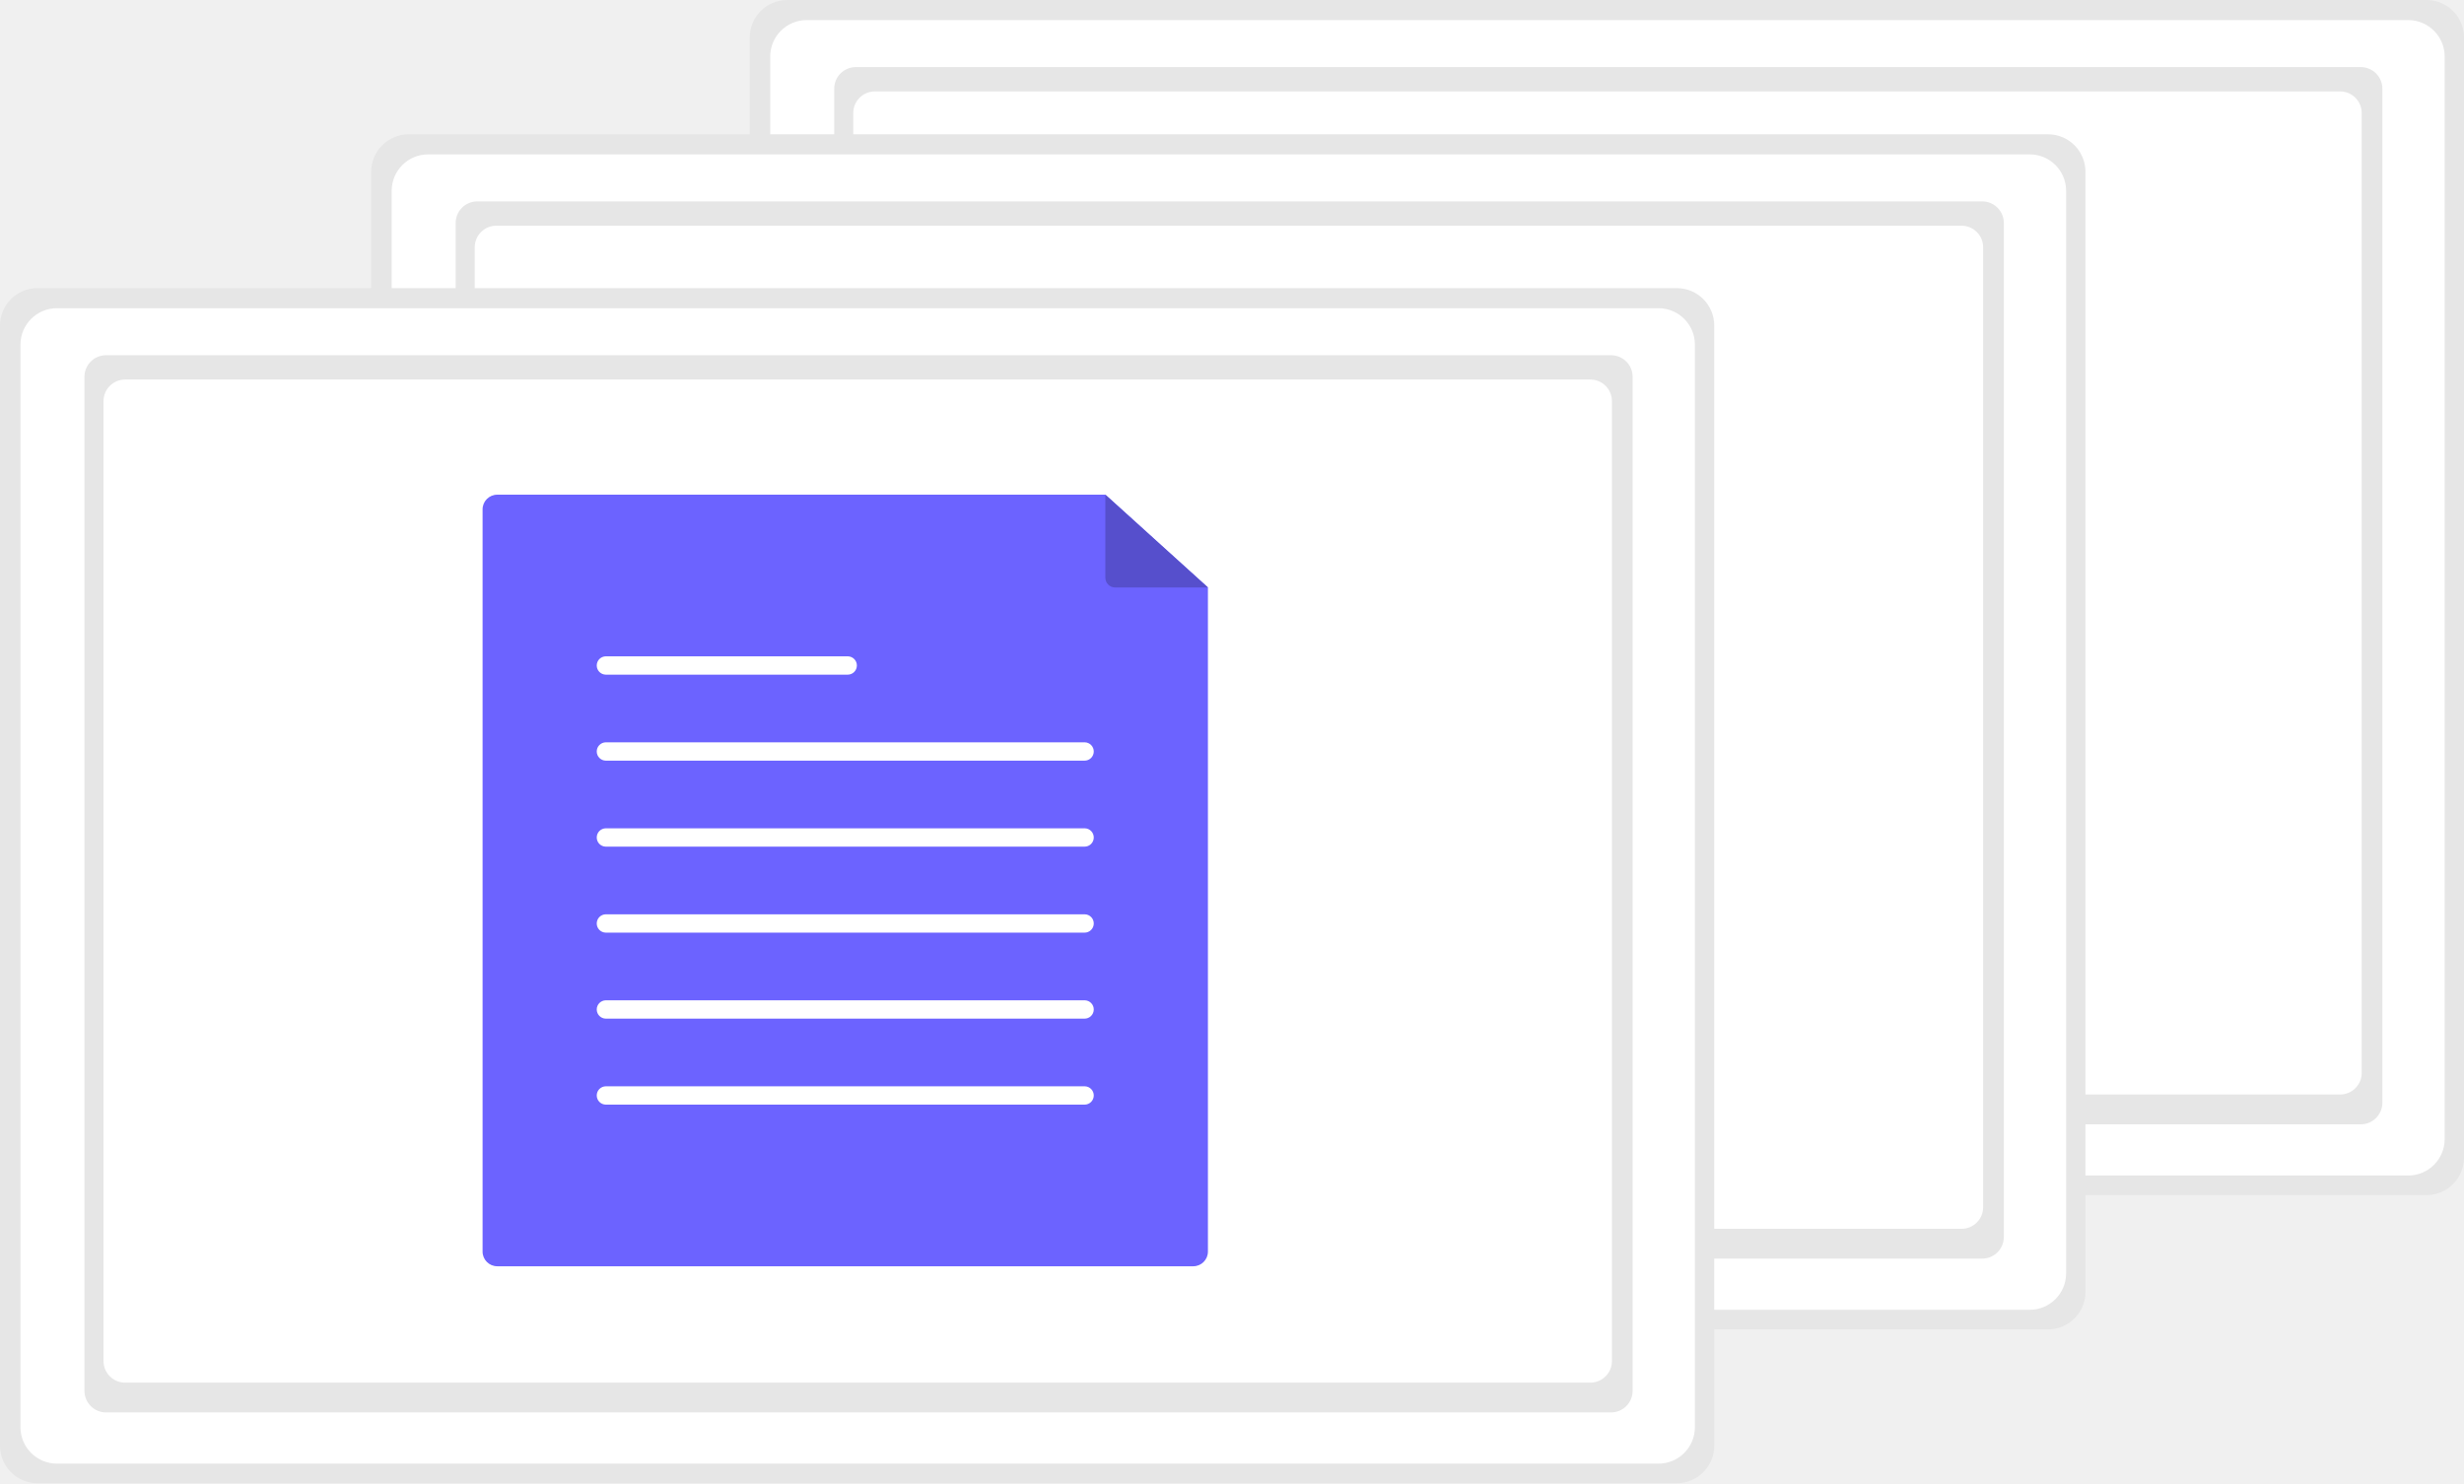
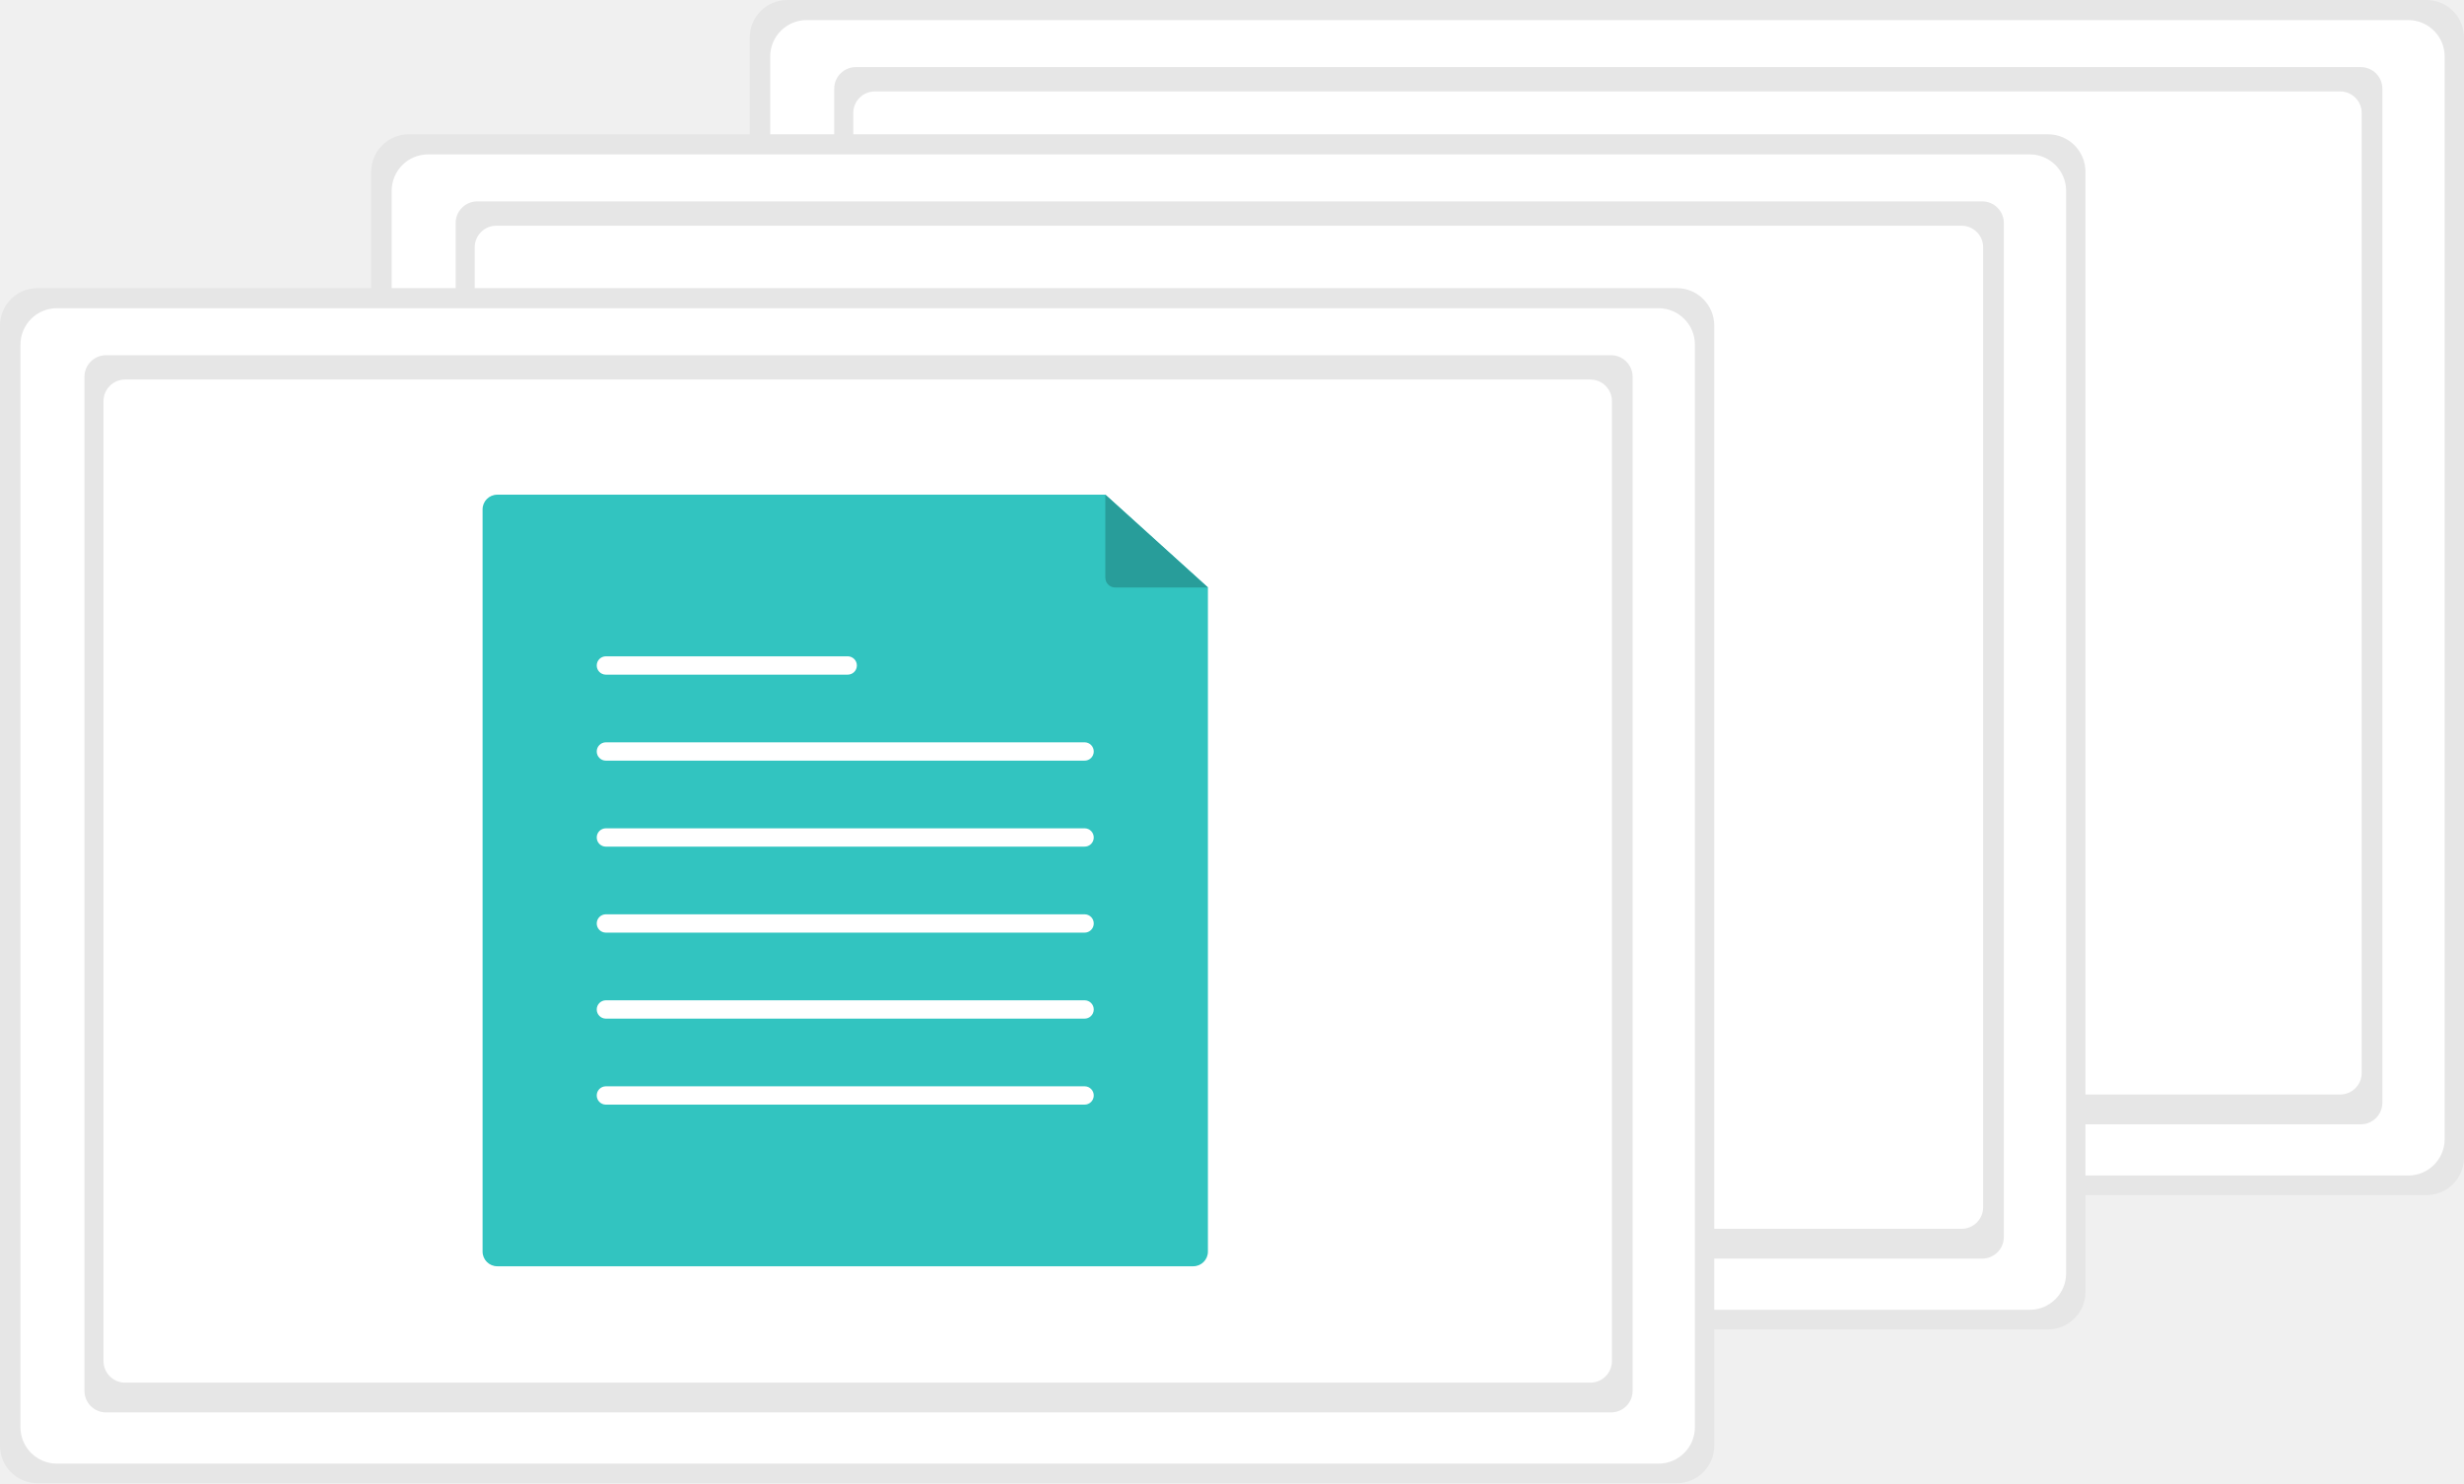
<svg xmlns="http://www.w3.org/2000/svg" width="1008.92" height="607.45" viewBox="0 0 1008.92 607.45" role="img" artist="Katerina Limpitsouni" source="https://undraw.co/">
  <path d="M1104.46,620.305a15.34,15.34,0,0,1-15.26,15.42H417.8a15.34,15.34,0,0,1-15.26-15.42V161.695a15.34,15.34,0,0,1,15.26-15.42H1089.2a15.34,15.34,0,0,1,15.26,15.42h0V620.305Z" transform="translate(-95.53981 -146.275)" fill="#e6e6e6" />
  <path d="M1096.54,612.795a14.91,14.91,0,0,1-14.91,14.91H425.83a14.91,14.91,0,0,1-14.91-14.91V169.415a14.91,14.91,0,0,1,14.91-14.91h655.83a14.91,14.91,0,0,1,14.88,14.91Z" transform="translate(-95.53981 -146.275)" fill="#fff" />
  <path id="a90d98f2-fe2a-41dc-85de-0aa221261a3e-539" data-name="b9c54412-061c-4155-b289-fb4c23e4a64e" d="M445.97,173.755h616.22a8.85,8.85,0,0,1,8.85,8.85v415.28a8.85,8.85,0,0,1-8.85,8.85H445.97a8.85,8.85,0,0,1-8.85-8.85h0V182.605a8.85,8.85,0,0,1,8.85-8.85Z" transform="translate(-95.53981 -146.275)" fill="#e6e6e6" />
  <path d="M453.77,183.715h599.95a8.85,8.85,0,0,1,8.85,8.85v393.12a8.85,8.85,0,0,1-8.85,8.85H453.77a8.85,8.85,0,0,1-8.85-8.85h0V192.565a8.85,8.85,0,0,1,8.85-8.85Z" transform="translate(-95.53981 -146.275)" fill="#fff" />
  <path d="M949.46,675.305a15.34,15.34,0,0,1-15.26,15.42H262.8a15.34,15.34,0,0,1-15.26-15.42h0V216.695a15.34,15.34,0,0,1,15.26-15.42H934.2a15.34,15.34,0,0,1,15.26,15.42h0V675.305Z" transform="translate(-95.53981 -146.275)" fill="#e6e6e6" />
  <path d="M941.54,667.795a14.91,14.91,0,0,1-14.91,14.91H270.83a14.91,14.91,0,0,1-14.91-14.91V224.415a14.91,14.91,0,0,1,14.91-14.91H926.66a14.91,14.91,0,0,1,14.88,14.91Z" transform="translate(-95.53981 -146.275)" fill="#fff" />
  <path id="b54624cf-b287-45f0-8f58-93aafc1fcbba-540" data-name="a7242049-80b4-49e1-bd08-67354734c824" d="M290.97,228.755H907.19a8.85,8.85,0,0,1,8.85,8.85v415.28a8.85,8.85,0,0,1-8.85,8.85H290.97a8.85,8.85,0,0,1-8.85-8.85h0V237.605a8.85,8.85,0,0,1,8.85-8.85h0Z" transform="translate(-95.53981 -146.275)" fill="#e6e6e6" />
  <path d="M298.77,238.715H898.72a8.85,8.85,0,0,1,8.85,8.85v393.12a8.85,8.85,0,0,1-8.85,8.85H298.77a8.85,8.85,0,0,1-8.85-8.85h0V247.565a8.85,8.85,0,0,1,8.85-8.85Z" transform="translate(-95.53981 -146.275)" fill="#fff" />
  <path d="M797.46,738.305a15.34,15.34,0,0,1-15.26,15.42H110.8a15.34,15.34,0,0,1-15.26-15.42V279.695a15.34,15.34,0,0,1,15.26-15.42H782.2a15.34,15.34,0,0,1,15.26,15.42h0V738.305Z" transform="translate(-95.53981 -146.275)" fill="#e6e6e6" />
  <path d="M789.54,730.795a14.91,14.91,0,0,1-14.91,14.91H118.83a14.91,14.91,0,0,1-14.91-14.91V287.415a14.91,14.91,0,0,1,14.91-14.91H774.66a14.91,14.91,0,0,1,14.88,14.91Z" transform="translate(-95.53981 -146.275)" fill="#fff" />
  <path id="a665a07e-790f-4a9c-be99-8c13ca89238c-541" data-name="b7a050eb-0cb2-44a8-b642-35d340850eff" d="M138.97,291.755H755.19a8.85,8.85,0,0,1,8.85,8.85v415.28a8.85,8.85,0,0,1-8.85,8.85H138.97a8.85,8.85,0,0,1-8.85-8.85V300.605a8.85,8.85,0,0,1,8.85-8.85h0Z" transform="translate(-95.53981 -146.275)" fill="#e6e6e6" />
  <path d="M146.77,301.715H746.72a8.85,8.85,0,0,1,8.85,8.85v393.12a8.85,8.85,0,0,1-8.85,8.85H146.77a8.85,8.85,0,0,1-8.85-8.85V310.565A8.85,8.85,0,0,1,146.77,301.715Z" transform="translate(-95.53981 -146.275)" fill="#fff" />
-   <path d="M590.142,386.874v272a6.005,6.005,0,0,1-6,6h-285a6.005,6.005,0,0,1-6-6v-304a6.005,6.005,0,0,1,6-6h249Z" transform="translate(-95.53981 -146.275)" fill="#6c63ff" />
+   <path d="M590.142,386.874v272a6.005,6.005,0,0,1-6,6h-285a6.005,6.005,0,0,1-6-6v-304a6.005,6.005,0,0,1,6-6h249Z" transform="translate(-95.53981 -146.275)" fill="#32C4C0" />
  <path id="b3cdc3b1-5d0a-4cee-b54c-a38ee088c012-542" data-name="Path 40" d="M343.578,415.072a3.755,3.755,0,0,0,0,7.509h99.005a3.755,3.755,0,1,0,.123-7.509q-.062-.001-.123,0Z" transform="translate(-95.53981 -146.275)" fill="#fff" />
  <path id="b79c0997-055d-434d-8704-cfc1ccad2281-543" data-name="Path 40" d="M343.578,450.291a3.755,3.755,0,0,0,0,7.509H539.582a3.755,3.755,0,0,0,.123-7.509q-.062-.001-.123,0Z" transform="translate(-95.53981 -146.275)" fill="#fff" />
  <path id="ed7d1f14-d1d4-40af-b9ad-7b5b5ece23df-544" data-name="Path 40" d="M343.578,485.51a3.755,3.755,0,0,0,0,7.509H539.582a3.755,3.755,0,1,0,.123-7.509q-.062-.001-.123,0Z" transform="translate(-95.53981 -146.275)" fill="#fff" />
  <path id="ba3b747a-a6b2-4f39-a169-6ef4c21cd2ce-545" data-name="Path 40" d="M343.578,520.729a3.755,3.755,0,0,0,0,7.509H539.582a3.755,3.755,0,1,0,.123-7.509q-.062-.001-.123,0Z" transform="translate(-95.53981 -146.275)" fill="#fff" />
  <path id="b6e4b743-2497-479e-800a-91c8b21b3df9-546" data-name="Path 40" d="M343.578,555.948a3.755,3.755,0,0,0,0,7.509H539.582a3.755,3.755,0,1,0,.123-7.509q-.062-.001-.123,0Z" transform="translate(-95.53981 -146.275)" fill="#fff" />
  <path id="f91f499d-e7c9-446d-84c9-bf78465468f6-547" data-name="Path 40" d="M343.578,591.167a3.755,3.755,0,0,0,0,7.509H539.582a3.755,3.755,0,1,0,.123-7.509q-.062-.001-.123,0Z" transform="translate(-95.53981 -146.275)" fill="#fff" />
-   <path d="M590.142,386.874h-38a4,4,0,0,1-4-4v-34h0Z" transform="translate(-95.53981 -146.275)" fill="#6c63ff" />
+   <path d="M590.142,386.874h-38a4,4,0,0,1-4-4v-34h0Z" transform="translate(-95.53981 -146.275)" fill="#32C4C0" />
  <path d="M590.142,386.874h-38a4,4,0,0,1-4-4v-34h0Z" transform="translate(-95.53981 -146.275)" opacity="0.2" />
</svg>
